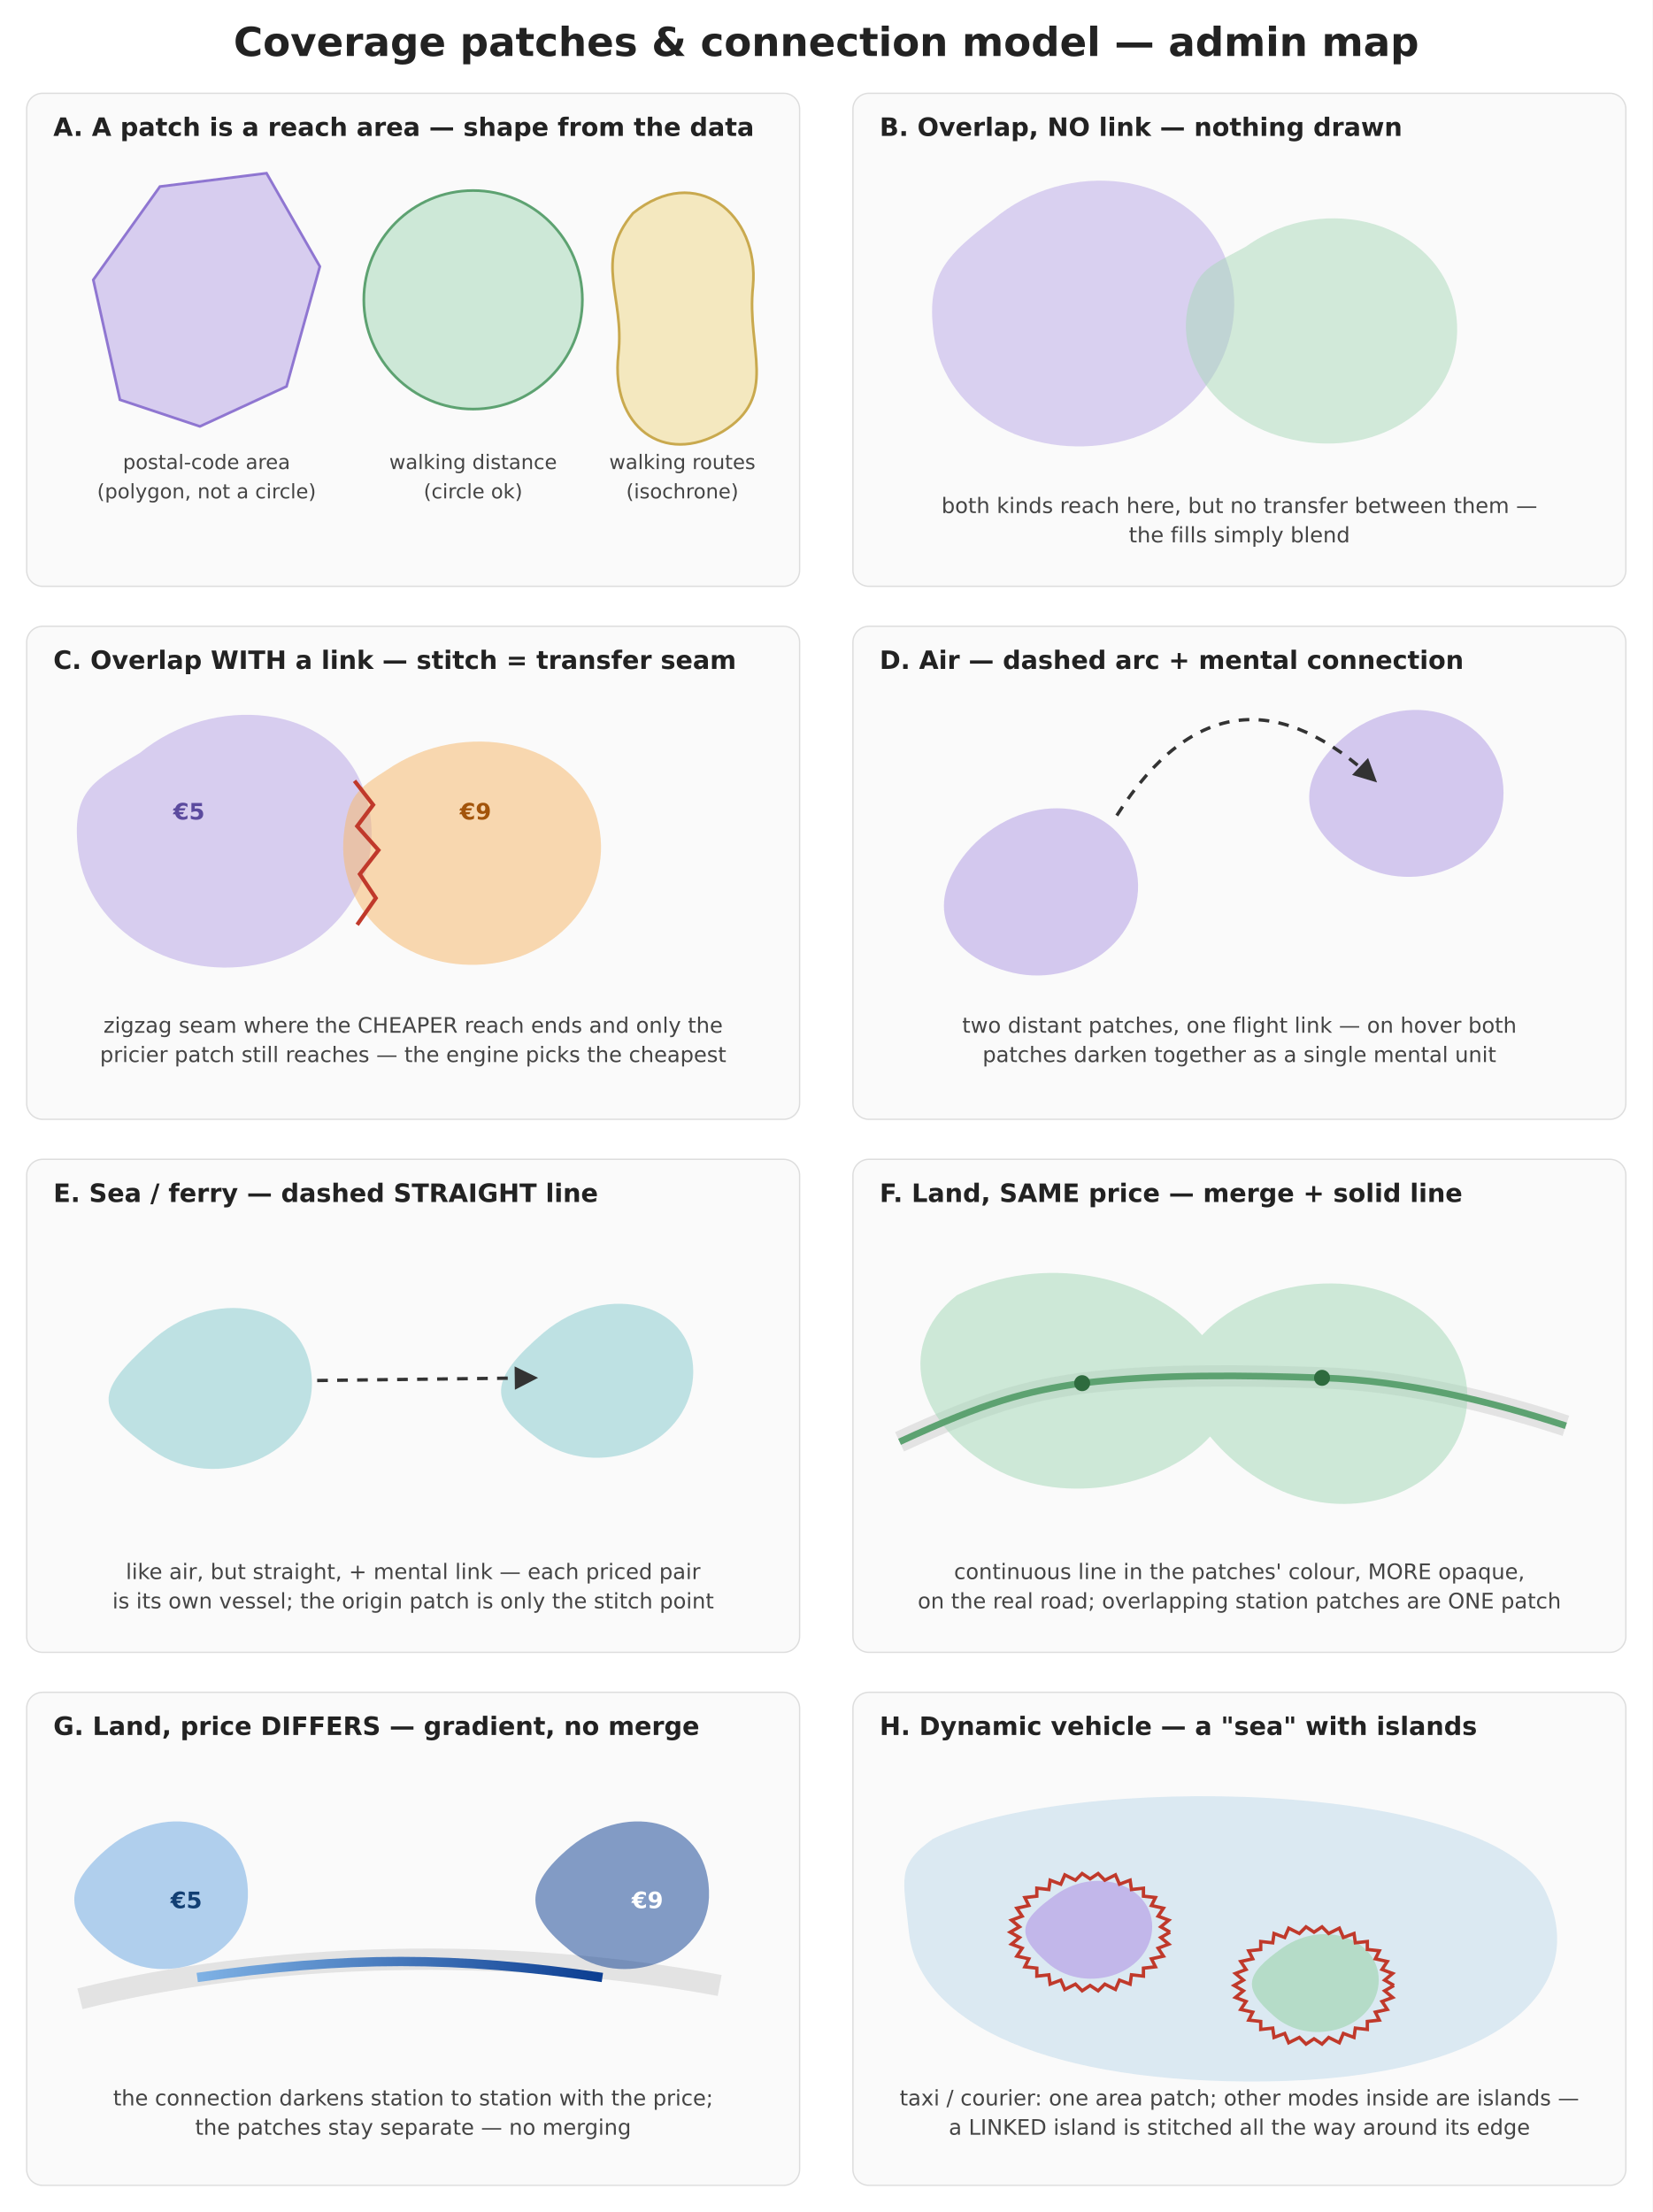
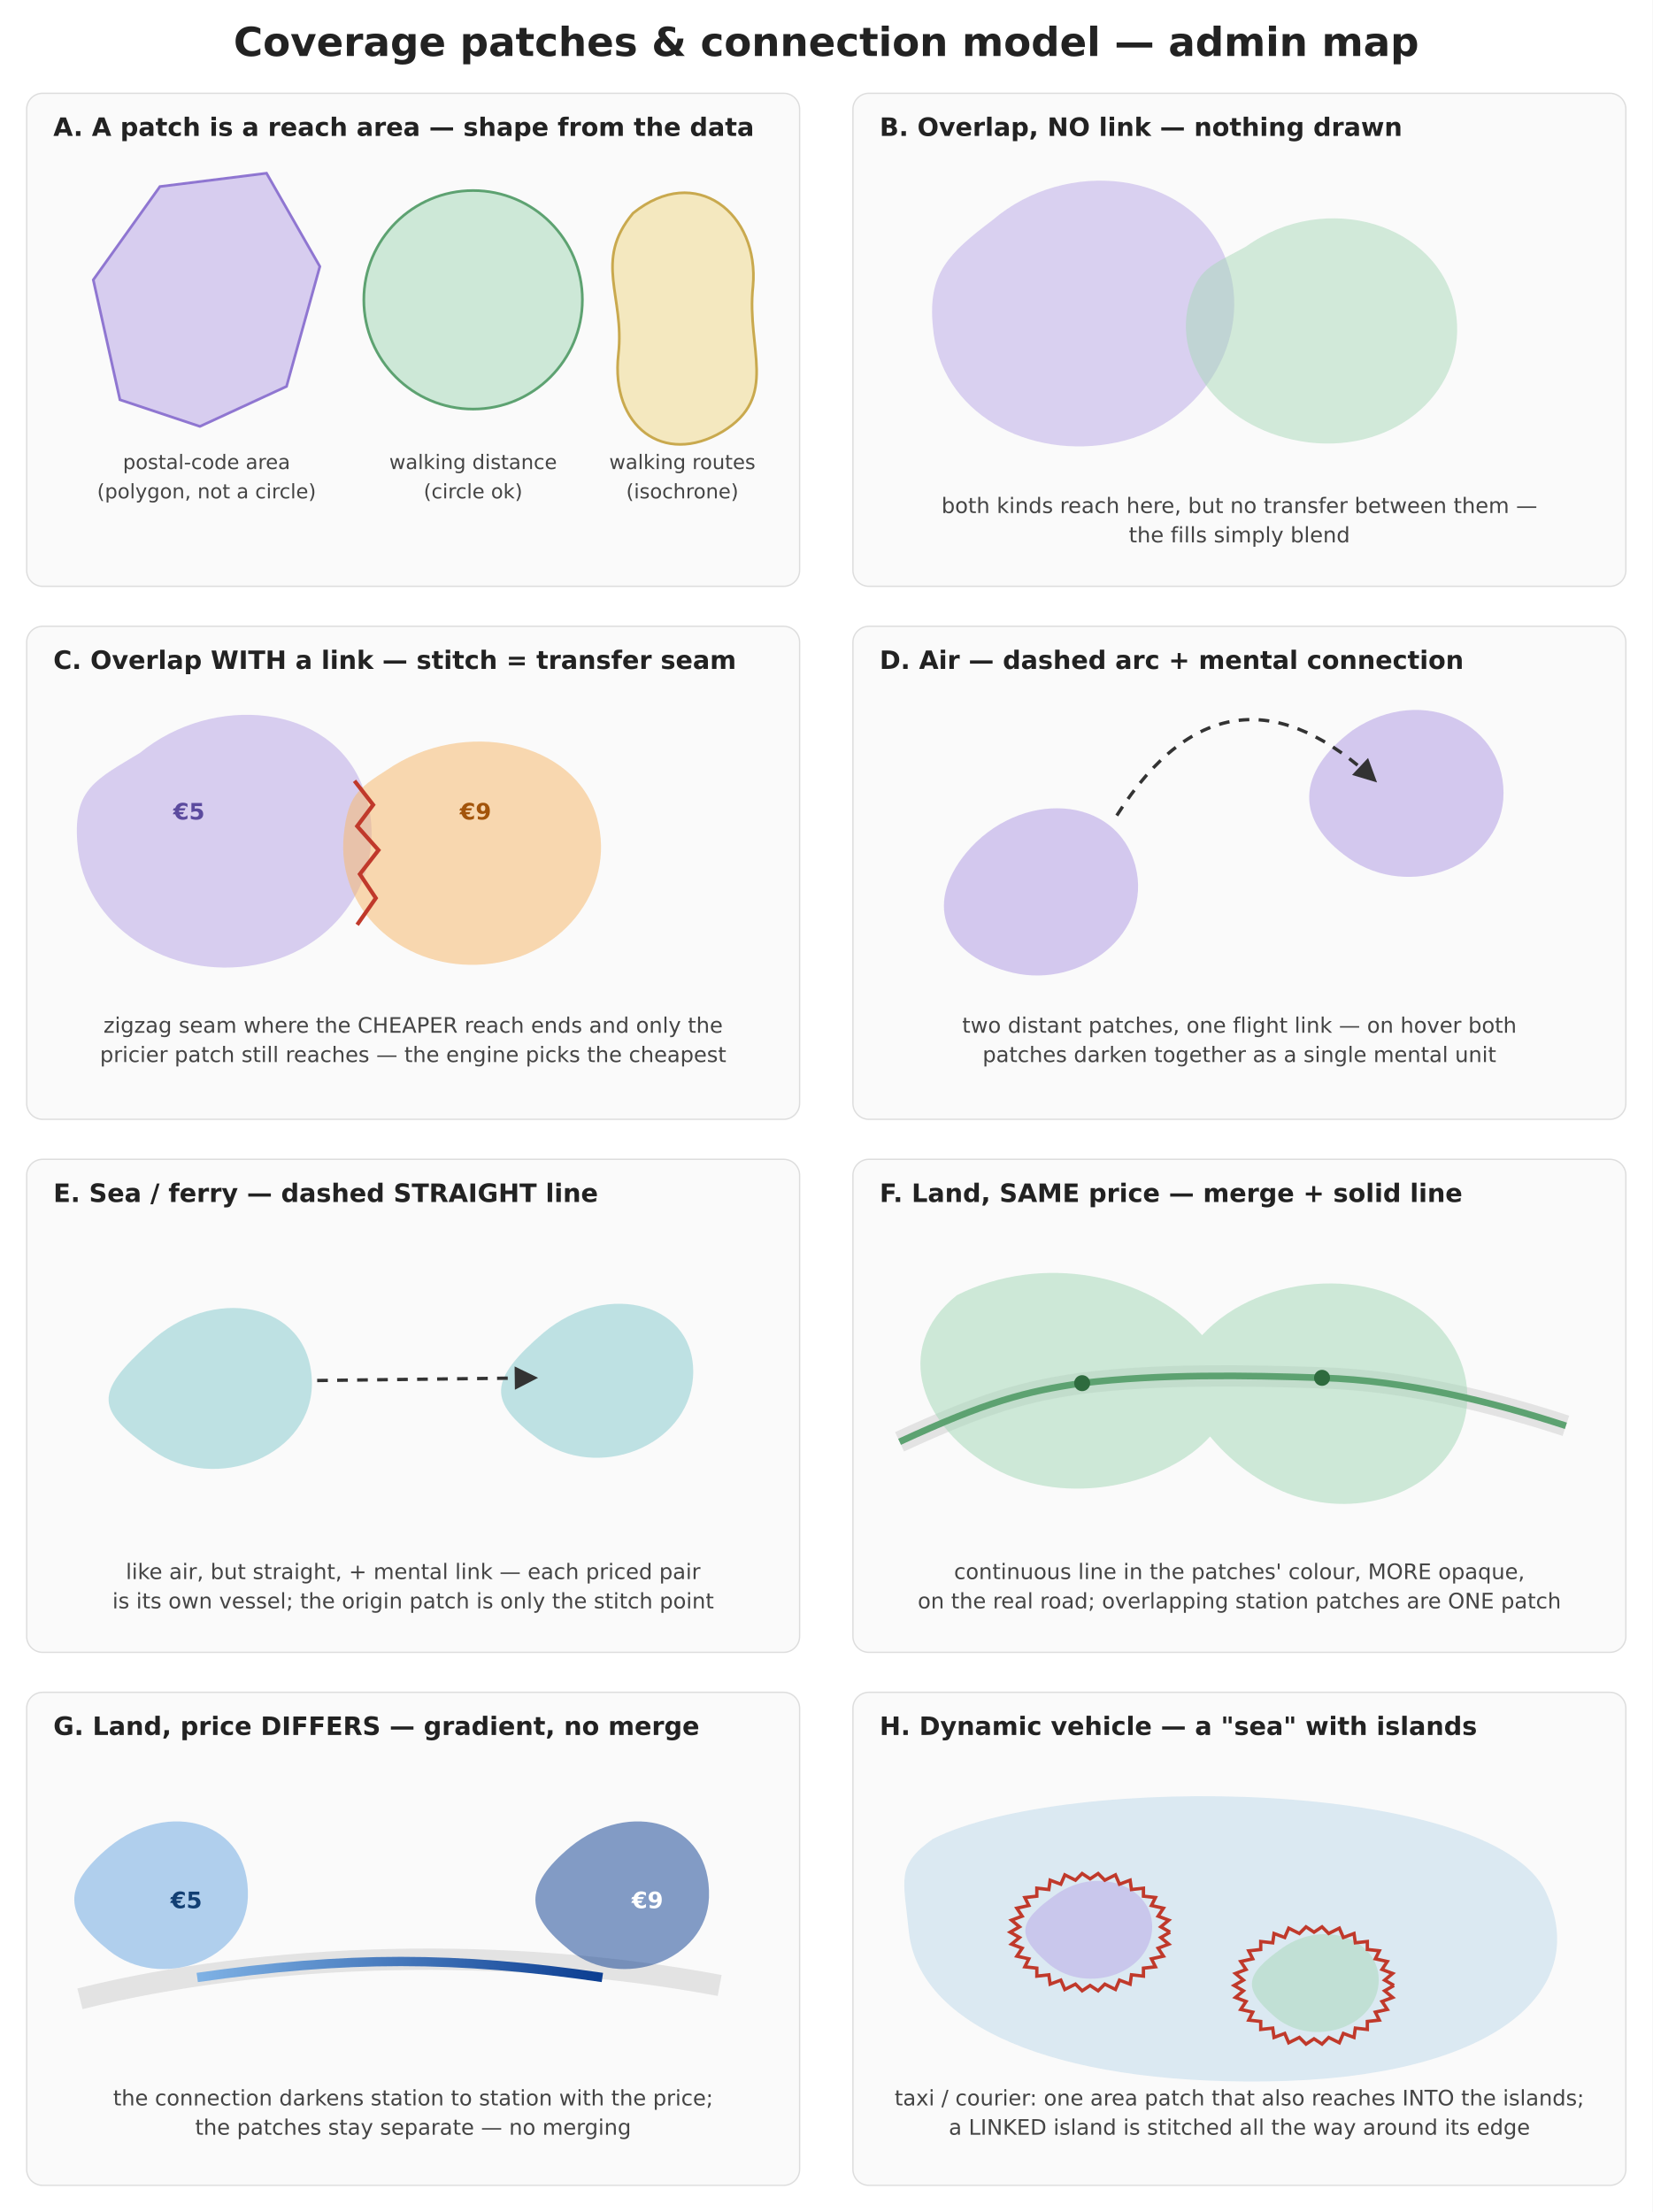
<svg xmlns="http://www.w3.org/2000/svg" width="1240" height="1660" viewBox="0 0 1240 1660" font-family="DejaVu Sans, Arial, sans-serif">
  <defs>
    <marker id="arr" viewBox="0 0 10 10" refX="9" refY="5" markerWidth="7" markerHeight="7" orient="auto-start-reverse">
      <path d="M0,0 L10,5 L0,10 z" fill="#333" />
    </marker>
    <linearGradient id="priceGrad" x1="0" y1="0" x2="1" y2="0">
      <stop offset="0" stop-color="#7fb2e5" />
      <stop offset="1" stop-color="#0b3d91" />
    </linearGradient>
  </defs>
  <rect x="0" y="0" width="1240" height="1660" fill="#ffffff" />
  <text x="620" y="42" font-size="30" font-weight="bold" text-anchor="middle" fill="#222">Coverage patches &amp; connection model — admin map</text>
  <g>
    <rect x="20" y="70" width="580" height="370" rx="12" fill="#fafafa" stroke="#ddd" />
    <text x="40" y="102" font-size="19" font-weight="bold" fill="#222">A. A patch is a reach area — shape from the data</text>
    <polygon points="90,300 70,210 120,140 200,130 240,200 215,290 150,320" fill="#b9a7e6" fill-opacity="0.55" stroke="#8f76d1" stroke-width="2" />
    <text x="155" y="352" font-size="15" text-anchor="middle" fill="#444">postal-code area</text>
    <text x="155" y="374" font-size="15" text-anchor="middle" fill="#444">(polygon, not a circle)</text>
    <circle cx="355" cy="225" r="82" fill="#a8d8b9" fill-opacity="0.55" stroke="#5da271" stroke-width="2" />
    <text x="355" y="352" font-size="15" text-anchor="middle" fill="#444">walking distance</text>
    <text x="355" y="374" font-size="15" text-anchor="middle" fill="#444">(circle ok)</text>
    <path d="M475,160 C522,122 570,160 565,215 C560,262 585,298 542,324 C498,350 458,320 464,266 C469,222 445,196 475,160 Z" fill="#f2dfa0" fill-opacity="0.65" stroke="#c9a94e" stroke-width="2" />
    <text x="512" y="352" font-size="15" text-anchor="middle" fill="#444">walking routes</text>
    <text x="512" y="374" font-size="15" text-anchor="middle" fill="#444">(isochrone)</text>
  </g>
  <g>
    <rect x="640" y="70" width="580" height="370" rx="12" fill="#fafafa" stroke="#ddd" />
    <text x="660" y="102" font-size="19" font-weight="bold" fill="#222">B. Overlap, NO link — nothing drawn</text>
    <path d="M745,165 C800,118 890,128 918,190 C944,248 905,318 838,332 C772,346 705,310 700,245 C696,205 712,190 745,165 Z" fill="#b9a7e6" fill-opacity="0.5" />
    <path d="M935,185 C995,142 1080,168 1092,232 C1103,292 1048,340 982,332 C918,324 878,272 893,224 C900,200 912,198 935,185 Z" fill="#a8d8b9" fill-opacity="0.5" />
    <text x="930" y="385" font-size="16" text-anchor="middle" fill="#444">both kinds reach here, but no transfer between them —</text>
    <text x="930" y="407" font-size="16" text-anchor="middle" fill="#444">the fills simply blend</text>
  </g>
  <g>
    <rect x="20" y="470" width="580" height="370" rx="12" fill="#fafafa" stroke="#ddd" />
    <text x="40" y="502" font-size="19" font-weight="bold" fill="#222">C. Overlap WITH a link — stitch = transfer seam</text>
    <path d="M105,565 C160,520 248,528 272,590 C295,648 258,712 192,724 C128,736 62,696 58,632 C55,592 72,585 105,565 Z" fill="#b9a7e6" fill-opacity="0.55" />
    <path d="M290,578 C348,538 432,556 448,614 C463,668 420,722 358,724 C300,726 252,682 258,626 C261,598 268,592 290,578 Z" fill="#f5b971" fill-opacity="0.55" />
    <polyline points="266,586 280,604 268,620 284,638 270,656 282,674 268,694" fill="none" stroke="#c0392b" stroke-width="3" />
    <text x="130" y="615" font-size="17" font-weight="bold" fill="#5b4a9e">€5</text>
    <text x="345" y="615" font-size="17" font-weight="bold" fill="#a3540a">€9</text>
    <text x="310" y="775" font-size="16" text-anchor="middle" fill="#444">zigzag seam where the CHEAPER reach ends and only the</text>
    <text x="310" y="797" font-size="16" text-anchor="middle" fill="#444">pricier patch still reaches — the engine picks the cheapest</text>
  </g>
  <g>
    <rect x="640" y="470" width="580" height="370" rx="12" fill="#fafafa" stroke="#ddd" />
    <text x="660" y="502" font-size="19" font-weight="bold" fill="#222">D. Air — dashed arc + mental connection</text>
    <path d="M725,640 C765,592 838,596 852,650 C865,700 812,742 760,730 C710,718 692,680 725,640 Z" fill="#b9a7e6" fill-opacity="0.6" />
    <path d="M1015,548 C1068,512 1132,544 1128,600 C1124,650 1058,676 1012,644 C972,616 972,580 1015,548 Z" fill="#b9a7e6" fill-opacity="0.6" />
    <path d="M838,612 C895,522 962,520 1032,586" fill="none" stroke="#333" stroke-width="2.5" stroke-dasharray="8 7" marker-end="url(#arr)" />
    <text x="930" y="775" font-size="16" text-anchor="middle" fill="#444">two distant patches, one flight link — on hover both</text>
    <text x="930" y="797" font-size="16" text-anchor="middle" fill="#444">patches darken together as a single mental unit</text>
  </g>
  <g>
    <rect x="20" y="870" width="580" height="370" rx="12" fill="#fafafa" stroke="#ddd" />
    <text x="40" y="902" font-size="19" font-weight="bold" fill="#222">E. Sea / ferry — dashed STRAIGHT line</text>
    <path d="M112,1008 C158,964 232,976 234,1036 C236,1092 162,1122 114,1088 C72,1058 70,1046 112,1008 Z" fill="#9fd4d8" fill-opacity="0.65" />
    <path d="M408,1000 C456,960 524,978 520,1034 C516,1086 448,1112 404,1080 C366,1052 366,1036 408,1000 Z" fill="#9fd4d8" fill-opacity="0.65" />
    <line x1="238" y1="1036" x2="402" y2="1034" stroke="#333" stroke-width="2.5" stroke-dasharray="8 7" marker-end="url(#arr)" />
    <text x="310" y="1185" font-size="16" text-anchor="middle" fill="#444">like air, but straight, + mental link — each priced pair</text>
    <text x="310" y="1207" font-size="16" text-anchor="middle" fill="#444">is its own vessel; the origin patch is only the stitch point</text>
  </g>
  <g>
    <rect x="640" y="870" width="580" height="370" rx="12" fill="#fafafa" stroke="#ddd" />
    <text x="660" y="902" font-size="19" font-weight="bold" fill="#222">F. Land, SAME price — merge + solid line</text>
    <path d="M675,1082 C740,1052 770,1044 812,1038 C870,1031 935,1032 992,1034 C1055,1036 1120,1052 1175,1070" fill="none" stroke="#e3e3e3" stroke-width="16" />
    <path d="M718,972 C782,940 862,956 902,1002 C946,954 1040,948 1082,998 C1122,1046 1096,1112 1032,1126 C982,1137 936,1112 908,1078 C876,1114 800,1132 746,1102 C692,1072 668,1012 718,972 Z" fill="#a8d8b9" fill-opacity="0.55" />
    <path d="M675,1082 C740,1052 770,1044 812,1038 C870,1031 935,1032 992,1034 C1055,1036 1120,1052 1175,1070" fill="none" stroke="#5da271" stroke-width="5" />
    <circle cx="812" cy="1038" r="6" fill="#2e6b3e" />
    <circle cx="992" cy="1034" r="6" fill="#2e6b3e" />
    <text x="930" y="1185" font-size="16" text-anchor="middle" fill="#444">continuous line in the patches' colour, MORE opaque,</text>
    <text x="930" y="1207" font-size="16" text-anchor="middle" fill="#444">on the real road; overlapping station patches are ONE patch</text>
  </g>
  <g>
    <rect x="20" y="1270" width="580" height="370" rx="12" fill="#fafafa" stroke="#ddd" />
    <text x="40" y="1302" font-size="19" font-weight="bold" fill="#222">G. Land, price DIFFERS — gradient, no merge</text>
    <path d="M60,1500 C200,1465 380,1460 540,1490" fill="none" stroke="#e3e3e3" stroke-width="16" />
    <path d="M148,1484 C260,1468 342,1468 452,1484" fill="none" stroke="url(#priceGrad)" stroke-width="7" />
    <path d="M82,1386 C126,1350 188,1366 186,1424 C184,1472 120,1494 82,1464 C48,1437 46,1416 82,1386 Z" fill="#7fb2e5" fill-opacity="0.6" />
    <path d="M428,1386 C472,1350 534,1366 532,1424 C530,1472 466,1494 428,1464 C394,1437 392,1416 428,1386 Z" fill="#0b3d91" fill-opacity="0.5" />
    <text x="128" y="1432" font-size="17" font-weight="bold" fill="#123f73">€5</text>
    <text x="474" y="1432" font-size="17" font-weight="bold" fill="#ffffff">€9</text>
    <text x="310" y="1580" font-size="16" text-anchor="middle" fill="#444">the connection darkens station to station with the price;</text>
    <text x="310" y="1602" font-size="16" text-anchor="middle" fill="#444">the patches stay separate — no merging</text>
  </g>
  <g>
    <rect x="640" y="1270" width="580" height="370" rx="12" fill="#fafafa" stroke="#ddd" />
    <text x="660" y="1302" font-size="19" font-weight="bold" fill="#222">H. Dynamic vehicle — a "sea" with islands</text>
    <path d="M700,1380 C800,1330 1120,1335 1160,1420 C1195,1495 1120,1560 950,1562 C790,1564 690,1520 682,1450 C678,1410 672,1400 700,1380 Z" fill="#bcd9ea" fill-opacity="0.5" />
-     <path d="M792,1422 C826,1398 870,1418 864,1452 C858,1484 812,1496 786,1473 C762,1452 764,1442 792,1422 Z" fill="#b9a7e6" fill-opacity="0.75" />
-     <path d="M962,1462 C996,1438 1040,1458 1034,1492 C1028,1524 982,1536 956,1513 C932,1492 934,1482 962,1462 Z" fill="#a8d8b9" fill-opacity="0.75" />
+     <path d="M792,1422 C826,1398 870,1418 864,1452 C858,1484 812,1496 786,1473 C762,1452 764,1442 792,1422 Z" fill="#b9a7e6" fill-opacity="0.5" />
+     <path d="M962,1462 C996,1438 1040,1458 1034,1492 C1028,1524 982,1536 956,1513 C932,1492 934,1482 962,1462 Z" fill="#a8d8b9" fill-opacity="0.5" />
    <polyline points="878,1450 871,1454 877,1459 869,1462 873,1468 864,1470 867,1476 858,1477 858,1483 849,1482 848,1489 840,1486 837,1493 829,1489 824,1494 818,1490 812,1494 807,1489 799,1493 796,1486 788,1489 787,1482 778,1483 778,1477 769,1476 772,1470 763,1468 767,1462 759,1459 765,1454 758,1450 765,1446 759,1441 767,1438 763,1432 772,1430 769,1424 778,1423 778,1417 787,1418 788,1411 796,1414 799,1407 807,1411 812,1406 818,1410 824,1406 829,1411 837,1407 840,1414 848,1411 849,1418 858,1417 858,1423 867,1424 864,1430 873,1432 869,1438 877,1441 871,1446 878,1450" fill="none" stroke="#c0392b" stroke-width="2.5" />
    <polyline points="1046,1490 1039,1494 1045,1499 1037,1502 1041,1508 1032,1510 1035,1516 1026,1517 1026,1523 1017,1522 1016,1529 1008,1526 1005,1533 997,1529 992,1534 986,1530 980,1534 975,1529 967,1533 964,1526 956,1529 955,1522 946,1523 946,1517 937,1516 940,1510 931,1508 935,1502 927,1499 933,1494 926,1490 933,1486 927,1481 935,1478 931,1472 940,1470 937,1464 946,1463 946,1457 955,1458 956,1451 964,1454 967,1447 975,1451 980,1446 986,1450 992,1446 997,1451 1005,1447 1008,1454 1016,1451 1017,1458 1026,1457 1026,1463 1035,1464 1032,1470 1041,1472 1037,1478 1045,1481 1039,1486 1046,1490" fill="none" stroke="#c0392b" stroke-width="2.5" />
-     <text x="930" y="1580" font-size="16" text-anchor="middle" fill="#444">taxi / courier: one area patch; other modes inside are islands —</text>
+     <text x="930" y="1580" font-size="16" text-anchor="middle" fill="#444">taxi / courier: one area patch that also reaches INTO the islands;</text>
    <text x="930" y="1602" font-size="16" text-anchor="middle" fill="#444">a LINKED island is stitched all the way around its edge</text>
  </g>
</svg>
